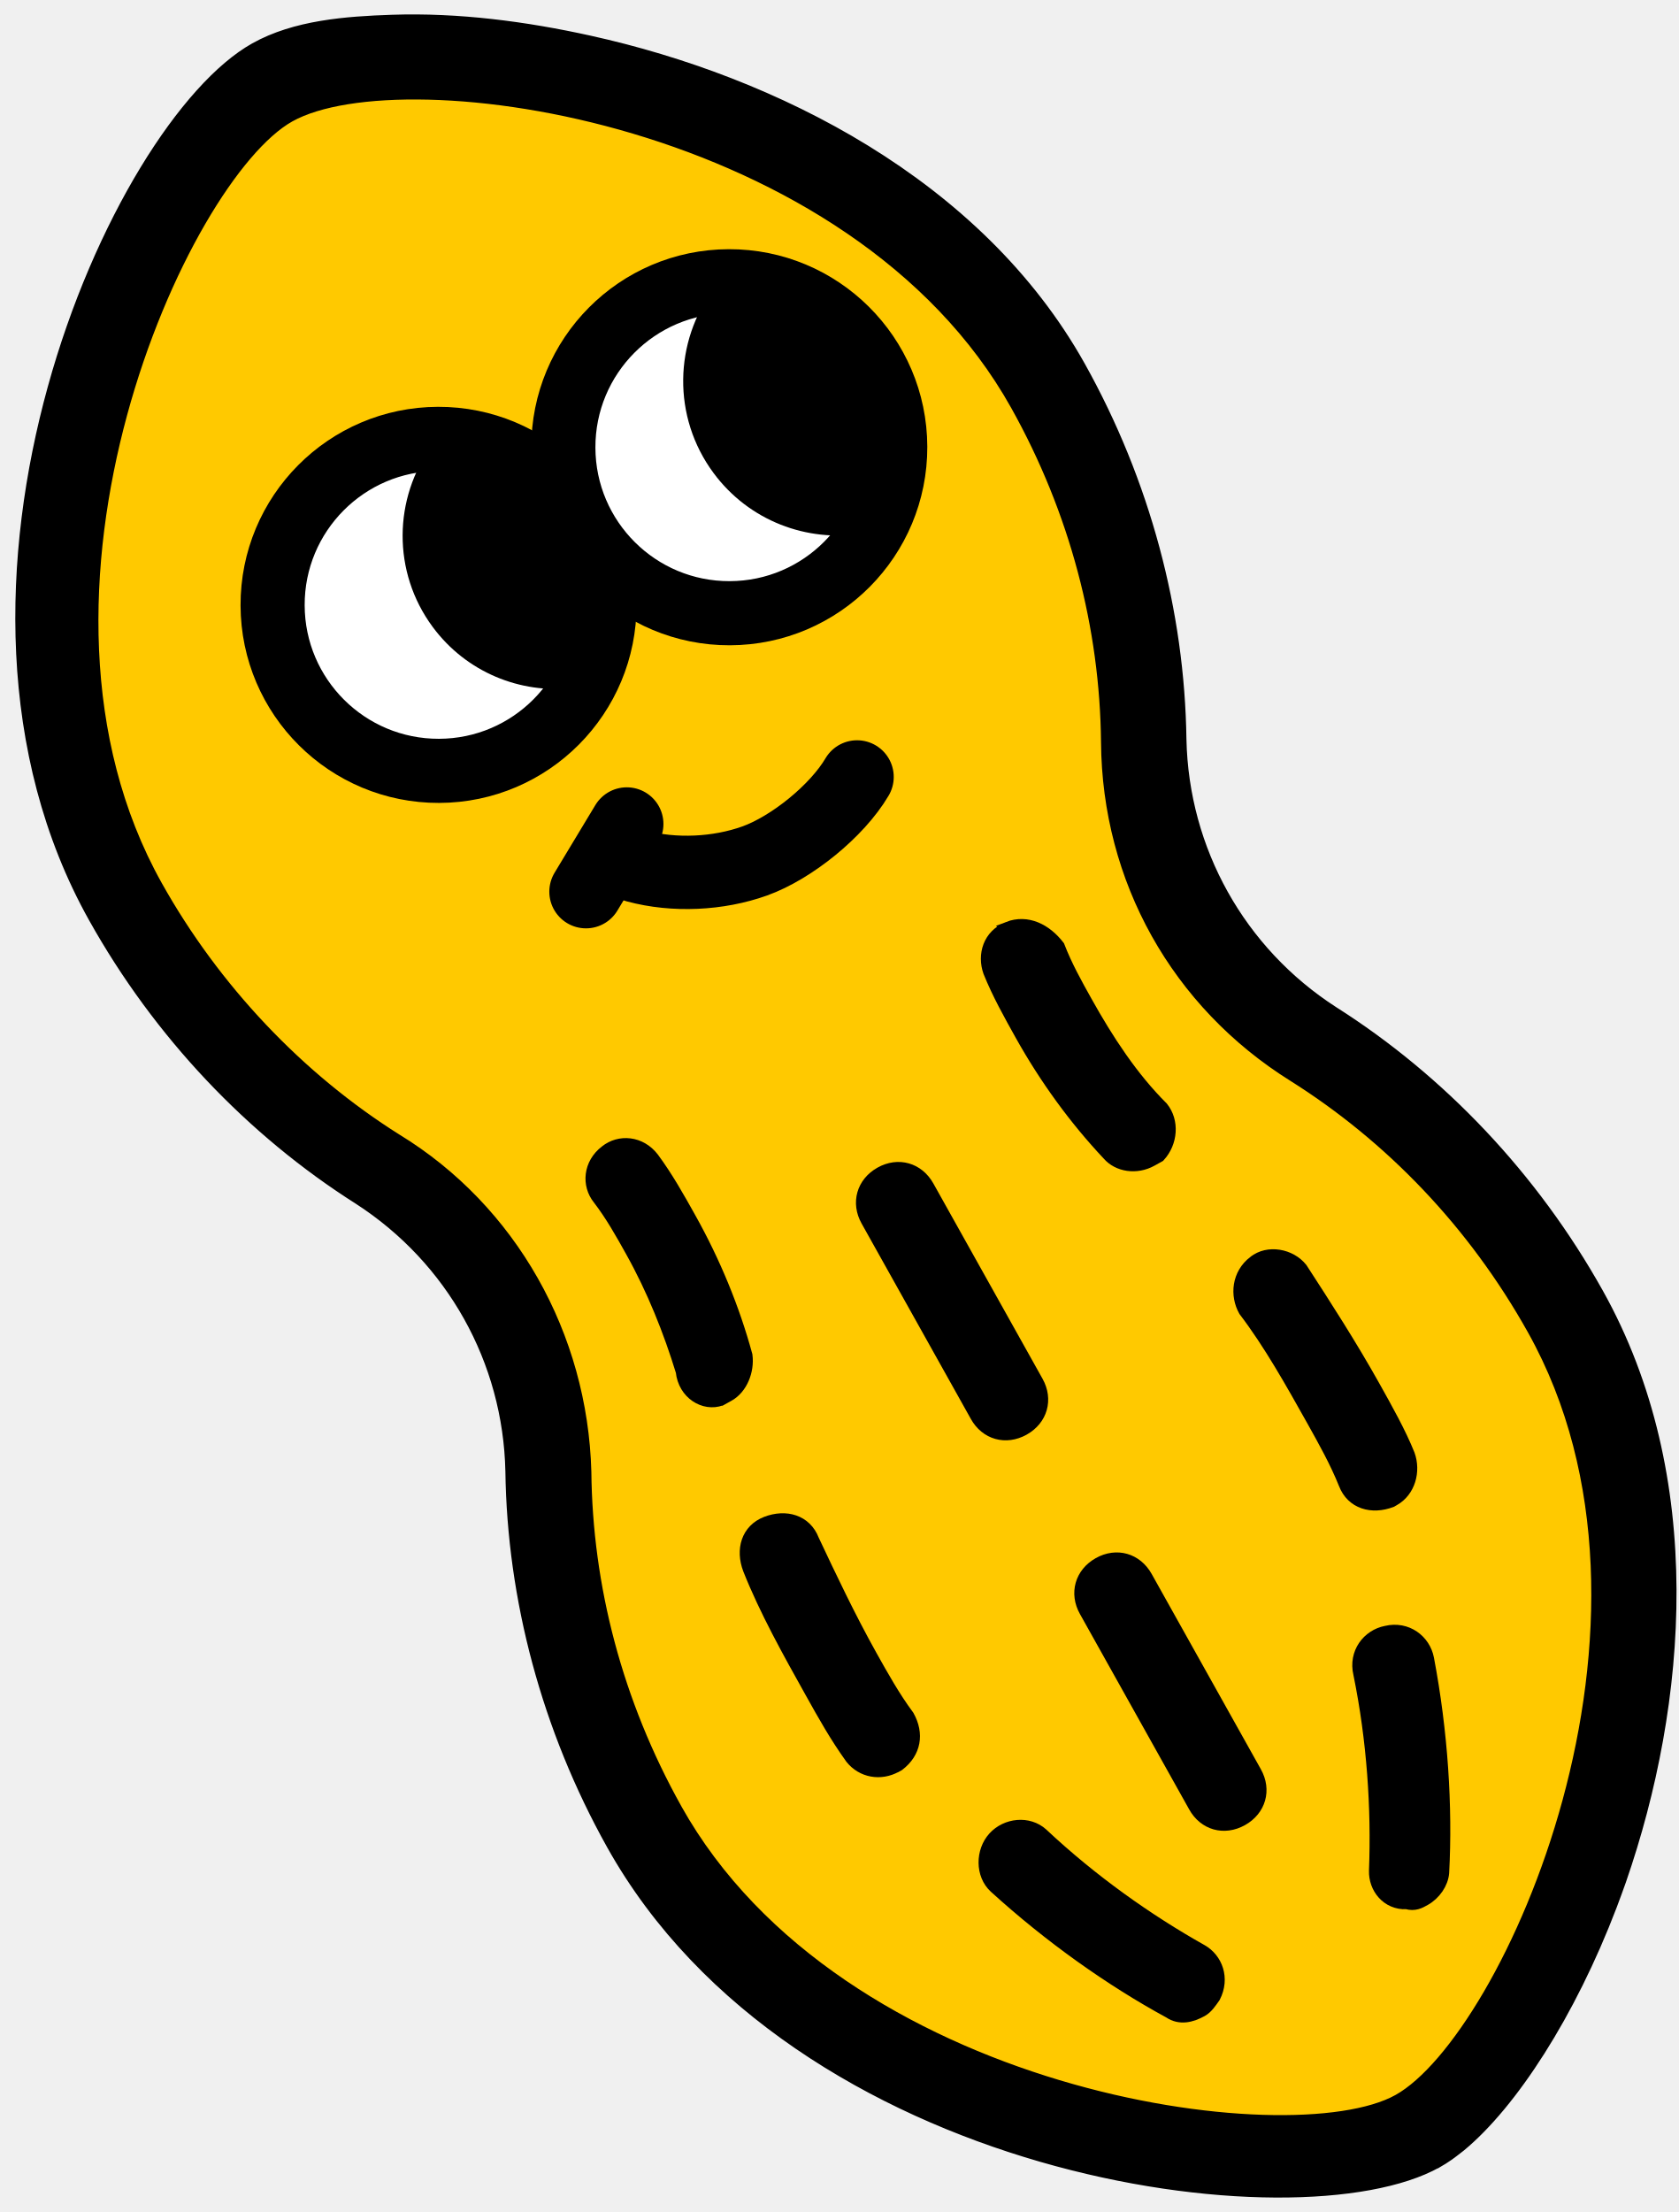
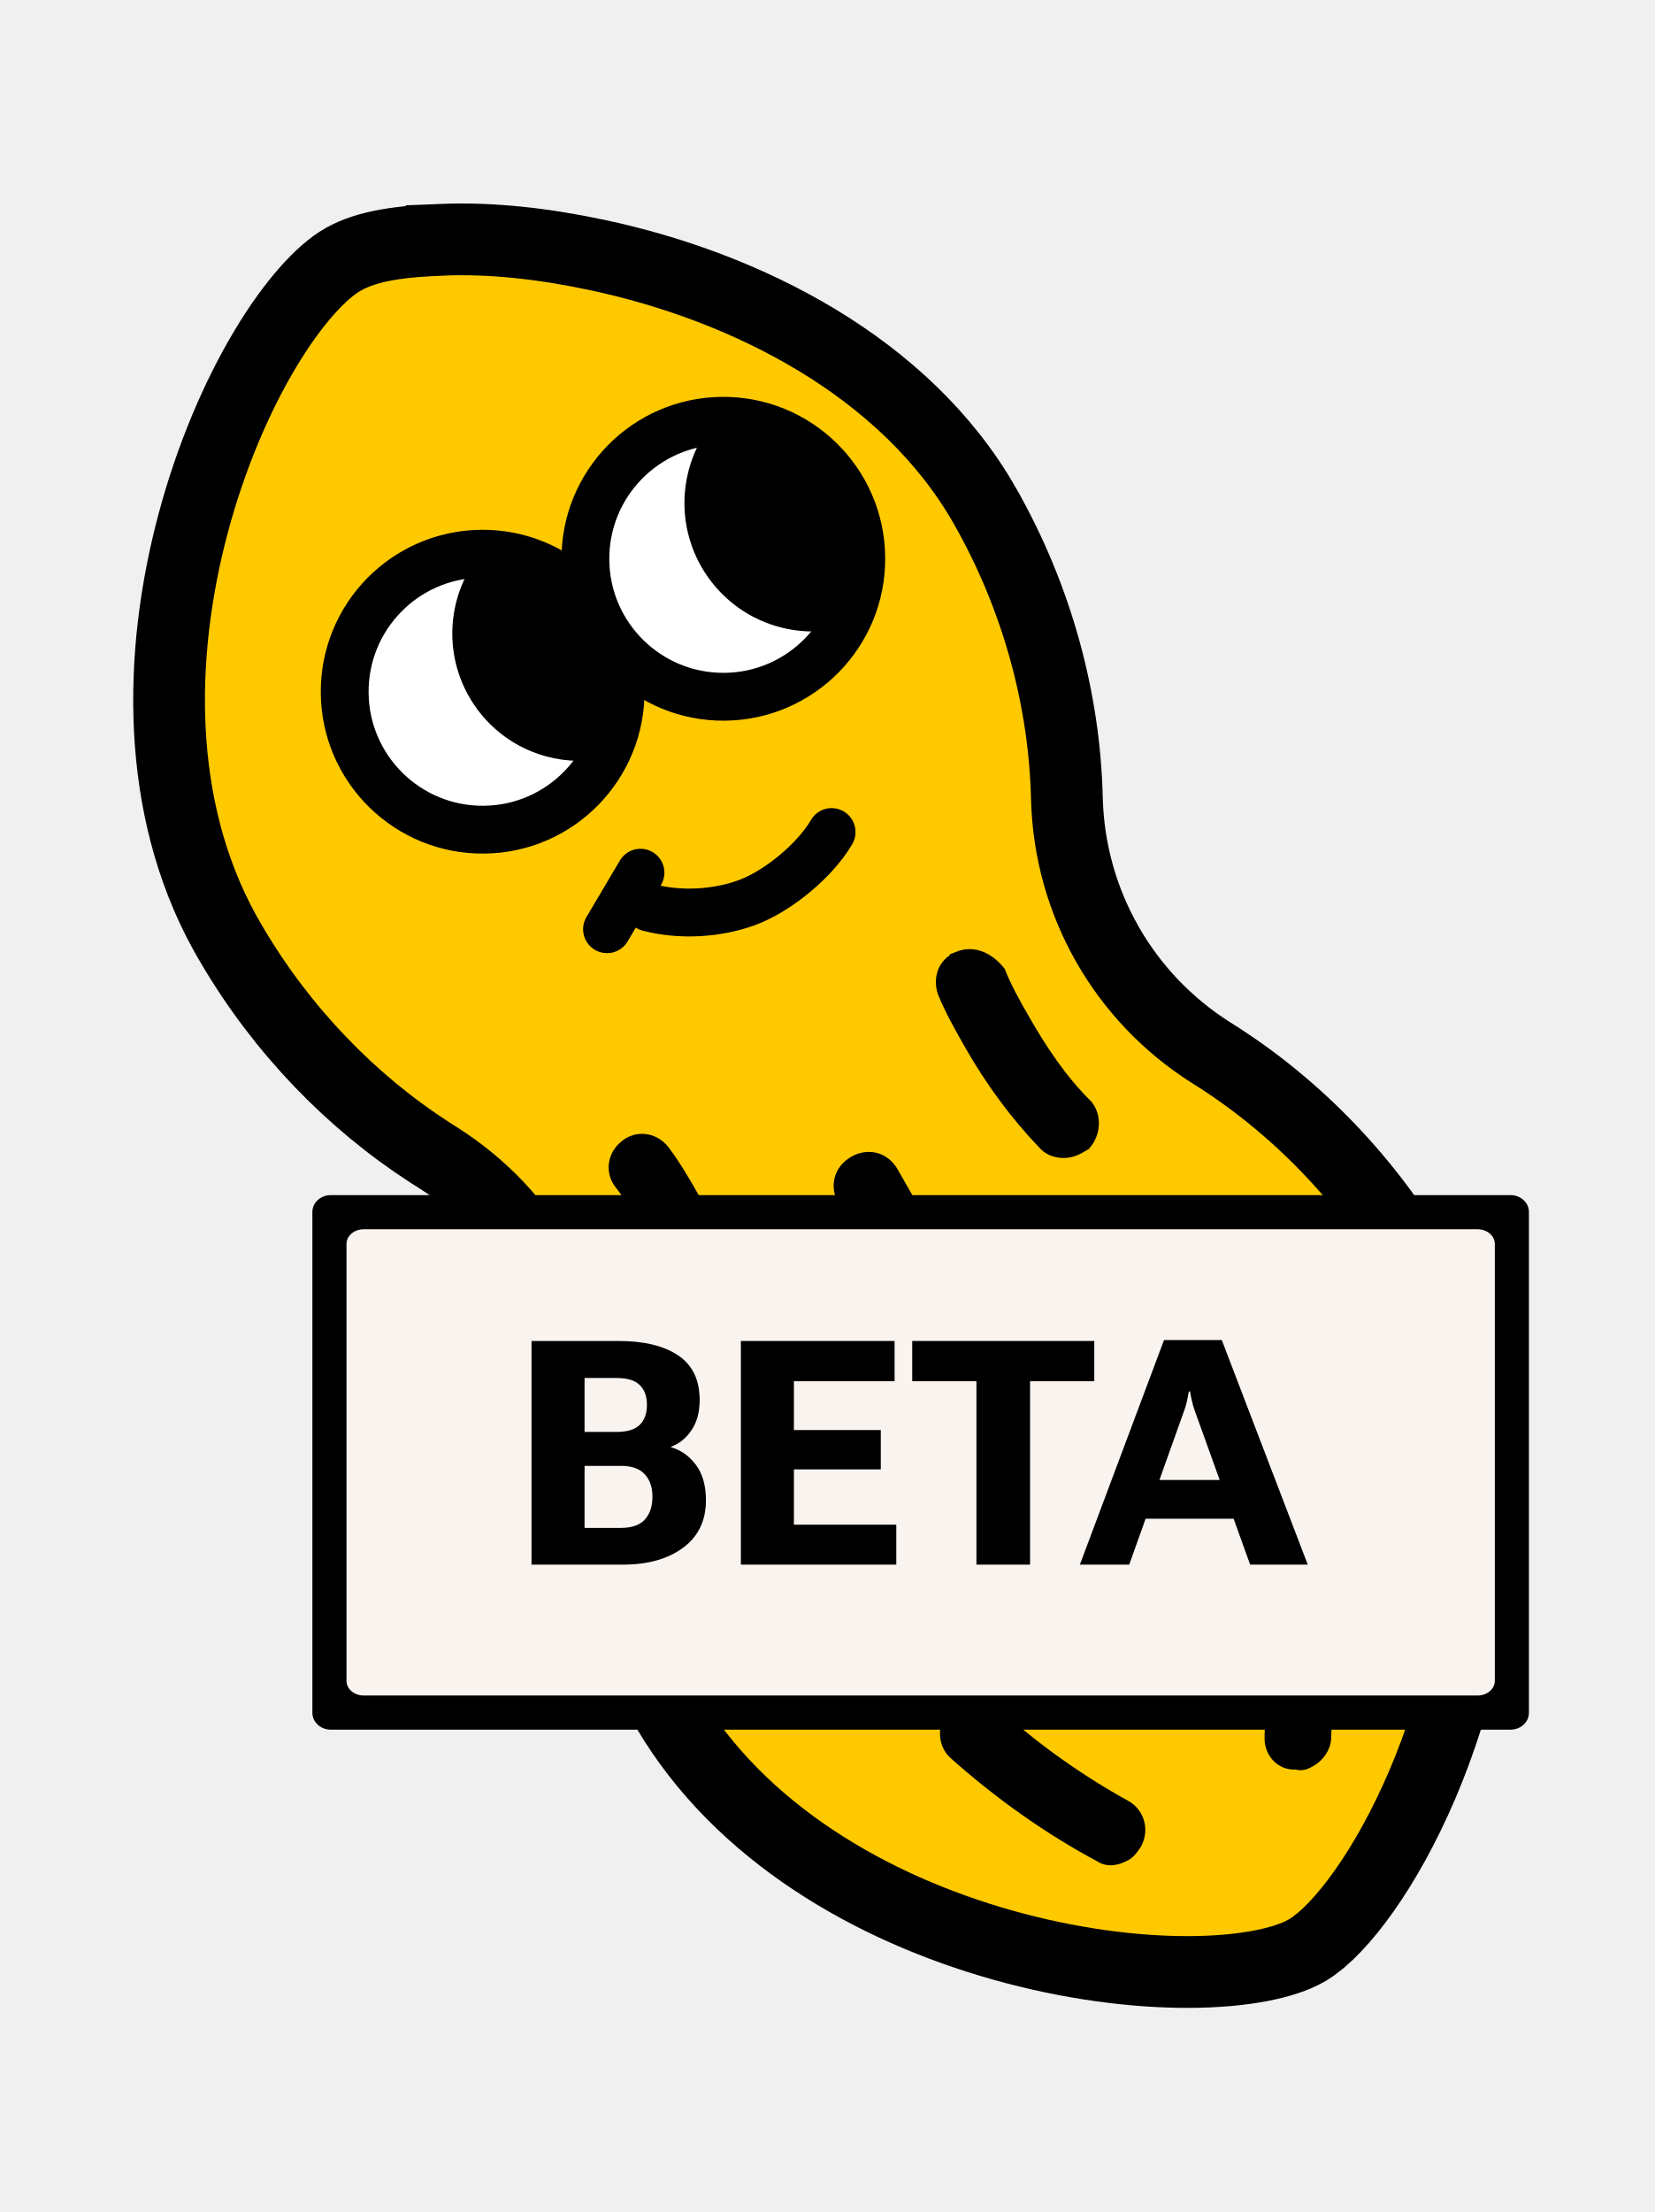
- <svg xmlns="http://www.w3.org/2000/svg" width="85" height="112" viewBox="0 0 85 112" fill="none">
-   <path d="M72.834 109.613C73.036 109.498 73.245 109.366 73.454 109.22C73.599 109.118 73.744 109.003 73.892 108.888C73.946 108.847 73.996 108.806 74.05 108.765C76.68 106.586 79.634 102.039 81.737 96.525C81.747 96.498 81.757 96.471 81.767 96.444C81.918 96.048 82.062 95.649 82.206 95.244C85.318 86.259 86.285 74.792 81.042 65.418C77.745 59.52 73.043 54.578 67.585 51.117C62.906 48.1 60.057 43.003 59.938 37.439C59.85 30.97 58.101 24.377 54.804 18.479C49.608 9.196 39.229 4.015 29.883 1.951C26.612 1.228 23.211 0.783 19.858 0.895C17.535 0.973 14.919 1.164 12.846 2.325C5.734 6.302 -4.734 29.758 4.638 46.52C7.935 52.419 12.637 57.361 18.095 60.822C22.774 63.839 25.623 68.936 25.742 74.5C25.83 80.969 27.579 87.561 30.876 93.46C40.248 110.222 65.718 113.586 72.831 109.61L72.834 109.613Z" fill="#FFC900" />
-   <path d="M72.834 109.613C73.036 109.498 73.245 109.366 73.454 109.22C73.599 109.118 73.744 109.003 73.892 108.888C73.946 108.847 73.996 108.806 74.05 108.765C76.68 106.586 79.634 102.039 81.737 96.525C81.747 96.498 81.757 96.471 81.767 96.444C81.918 96.048 82.062 95.649 82.206 95.244C85.318 86.259 86.285 74.792 81.042 65.418C77.745 59.52 73.043 54.578 67.585 51.117C62.906 48.1 60.057 43.003 59.938 37.439C59.85 30.97 58.101 24.377 54.804 18.479C49.608 9.196 39.229 4.015 29.883 1.951C26.612 1.228 23.211 0.783 19.858 0.895C17.535 0.973 14.919 1.164 12.846 2.325C5.734 6.302 -4.734 29.758 4.638 46.52C7.935 52.419 12.637 57.361 18.095 60.822C22.774 63.839 25.623 68.936 25.742 74.5C25.83 80.969 27.579 87.561 30.876 93.46C40.248 110.222 65.718 113.586 72.831 109.61L72.834 109.613ZM34.368 91.511C31.37 86.145 29.859 80.298 29.801 74.521C29.613 67.582 26.017 61.151 20.141 57.567C15.252 54.489 10.987 50.012 8.06 44.777C-0.188 30.024 9.369 9.015 14.735 6.017C20.408 2.845 43.169 5.961 51.339 20.58C54.337 25.946 55.848 31.793 55.907 37.57C55.956 44.583 59.481 50.886 65.428 54.602C70.317 57.679 74.511 62.025 77.51 67.391C85.758 82.145 76.227 103.137 70.747 106.203C65.38 109.201 42.538 106.129 34.368 91.514L34.368 91.511Z" fill="black" stroke="black" stroke-width="0.295" />
-   <path d="M29.676 45.148L31.742 41.721" stroke="black" stroke-width="3.714" stroke-miterlimit="10" stroke-linecap="round" />
-   <path d="M22.236 39.031C26.878 39.016 30.628 35.242 30.614 30.6C30.599 25.959 26.825 22.208 22.183 22.222C17.542 22.237 13.791 26.011 13.806 30.653C13.82 35.294 17.595 39.045 22.236 39.031Z" fill="white" stroke="black" stroke-width="3.247" stroke-miterlimit="10" />
-   <path d="M36.961 31.049C41.602 31.034 45.353 27.26 45.338 22.619C45.324 17.977 41.549 14.226 36.908 14.241C32.266 14.255 28.515 18.03 28.53 22.671C28.545 27.313 32.319 31.064 36.961 31.049Z" fill="white" stroke="black" stroke-width="3.247" stroke-miterlimit="10" />
-   <path d="M36.166 14.594C34.138 17.289 34.026 21.098 36.135 23.948C37.935 26.38 40.88 27.468 43.678 27.014C45.706 24.32 45.818 20.511 43.709 17.66C41.908 15.228 38.964 14.14 36.166 14.594Z" fill="black" />
-   <path d="M21.881 22.553C19.931 25.22 19.845 28.948 21.913 31.744C23.619 34.049 26.358 35.134 29.014 34.839C30.964 32.172 31.051 28.444 28.982 25.647C27.276 23.343 24.538 22.258 21.881 22.553Z" fill="black" />
-   <path d="M32.232 43.848C34.148 44.362 36.373 44.254 38.221 43.593C40.083 42.925 42.39 41.064 43.405 39.339" stroke="black" stroke-width="3.714" stroke-miterlimit="10" stroke-linecap="round" />
-   <path d="M50.328 93.03C49.691 93.727 49.682 94.926 50.376 95.562C53.163 98.099 56.263 100.291 59.209 101.893C59.757 102.266 60.354 102.105 60.873 101.816C61.133 101.67 61.318 101.393 61.51 101.119C62.003 100.162 61.618 99.177 60.864 98.747C58.12 97.206 55.295 95.206 52.785 92.85C52.088 92.22 50.957 92.339 50.328 93.03Z" fill="black" stroke="black" stroke-width="0.59" stroke-miterlimit="10" />
-   <path d="M45.389 89.448L45.52 89.374C46.355 88.733 46.514 87.79 46.005 86.88C45.29 85.913 44.709 84.872 44.128 83.834C43.038 81.882 42.08 79.859 41.189 77.967C40.811 76.983 39.797 76.699 38.809 77.077C37.824 77.455 37.54 78.469 37.918 79.457C38.749 81.551 39.913 83.634 41.075 85.714C41.727 86.884 42.311 87.925 43.098 89.023C43.657 89.724 44.6 89.883 45.382 89.448L45.389 89.448Z" fill="black" stroke="black" stroke-width="0.59" stroke-miterlimit="10" />
-   <path d="M36.517 70.88L36.908 70.662C37.559 70.299 37.917 69.417 37.813 68.624C37.168 66.252 36.195 63.894 34.959 61.683C34.378 60.642 33.794 59.6 33.082 58.637C32.441 57.801 31.37 57.713 30.663 58.283C29.828 58.924 29.74 59.994 30.309 60.702C30.95 61.537 31.459 62.447 31.969 63.361C33.059 65.312 33.893 67.407 34.517 69.444C34.635 70.572 35.667 71.19 36.514 70.88L36.517 70.88Z" fill="black" stroke="black" stroke-width="0.59" stroke-miterlimit="10" />
-   <path d="M71.237 96.373C71.643 96.486 71.899 96.344 72.158 96.198C72.677 95.909 73.054 95.357 73.096 94.82C73.275 91.48 73.033 87.686 72.329 83.981C72.151 83.053 71.251 82.363 70.198 82.613C69.27 82.792 68.581 83.692 68.83 84.745C69.52 88.112 69.746 91.573 69.625 94.716C69.597 95.584 70.238 96.42 71.237 96.376L71.237 96.373Z" fill="black" stroke="black" stroke-width="0.59" stroke-miterlimit="10" />
-   <path d="M51.051 46.962C50.066 47.34 49.782 48.354 50.085 49.207C50.535 50.324 51.119 51.365 51.696 52.4C52.932 54.611 54.428 56.673 56.115 58.464C56.61 59.04 57.549 59.196 58.328 58.761L58.718 58.544C59.355 57.846 59.435 56.776 58.869 56.072C57.335 54.544 56.11 52.666 55.02 50.715C54.511 49.805 54.005 48.895 53.623 47.906C52.983 47.071 52.029 46.578 51.047 46.959L51.051 46.962Z" fill="black" stroke="black" stroke-width="0.59" stroke-miterlimit="10" />
-   <path d="M63.502 63.874C62.667 64.515 62.579 65.586 63.017 66.368C64.292 68.042 65.382 69.994 66.475 71.942C67.056 72.984 67.64 74.025 68.086 75.135C68.464 76.12 69.478 76.403 70.466 76.026L70.598 75.951C71.38 75.513 71.667 74.499 71.357 73.646C70.908 72.529 70.252 71.363 69.597 70.19C68.432 68.107 67.139 66.102 65.921 64.225C65.358 63.517 64.213 63.305 63.506 63.874L63.502 63.874Z" fill="black" stroke="black" stroke-width="0.59" stroke-miterlimit="10" />
-   <path d="M51.851 72.382C52.761 71.873 53.048 70.859 52.539 69.952L47.011 60.066C46.502 59.156 45.488 58.869 44.581 59.379C43.675 59.888 43.384 60.902 43.893 61.808L49.421 71.694C49.924 72.608 50.938 72.892 51.851 72.382Z" fill="black" stroke="black" stroke-width="0.59" stroke-miterlimit="10" />
-   <path d="M62.907 92.153C63.818 91.644 64.105 90.63 63.596 89.724L58.067 79.838C57.558 78.927 56.544 78.64 55.638 79.15C54.731 79.659 54.44 80.673 54.95 81.579L60.478 91.465C60.98 92.379 61.994 92.663 62.907 92.153Z" fill="black" stroke="black" stroke-width="0.59" stroke-miterlimit="10" />
+ <svg xmlns="http://www.w3.org/2000/svg" version="1.1" width="291" height="389">
+   <svg width="291" height="389" viewBox="0 0 291 389" fill="none">
+     <path d="M60.326 45.632C64.79 43.084 70.87 42.449 77.675 42.165L77.675 42.164C86.674 41.792 95.956 42.912 105.073 44.849C131.211 50.403 159.276 64.461 173.241 88.947L173.241 88.948C182.385 105.004 187.299 122.974 187.679 140.59L187.68 140.615L187.681 140.639C188.214 158.799 197.656 175.377 213.007 185.103L213.027 185.115L213.048 185.129C227.987 194.435 240.944 207.825 250.088 223.88L250.089 223.881C264.205 248.652 262.114 279.714 253.648 304.817C253.251 305.963 252.866 307.057 252.469 308.126L252.46 308.151L252.45 308.178C252.436 308.216 252.422 308.255 252.408 308.294C252.395 308.33 252.381 308.367 252.367 308.403C246.631 323.792 238.741 335.81 232.382 341.201C232.326 341.246 232.276 341.285 232.239 341.315C232.158 341.378 232.121 341.409 232.087 341.434L232.052 341.462L232.017 341.489C231.506 341.893 231.256 342.093 231.002 342.275C230.703 342.487 230.41 342.68 230.129 342.856L229.759 343.068C226.058 345.176 218.929 346.766 209.112 346.794C199.522 346.822 188.125 345.356 176.457 342.08C153.35 335.592 130.193 322.32 117.448 300.794L116.849 299.762C107.705 283.706 102.79 265.736 102.41 248.12L102.409 248.096L102.409 248.072C101.876 229.912 92.433 213.335 77.082 203.609L77.062 203.595L77.042 203.583L75.647 202.699C61.76 193.736 49.664 181.222 40.87 166.328L40.001 164.831L39.419 163.79C27.402 141.848 27.793 115.163 33.993 91.981C37.124 80.275 41.674 69.725 46.587 61.491C51.617 53.062 56.621 47.742 60.321 45.634L60.326 45.632Z" fill="#FFC900" stroke="black" stroke-width="12.62" />
+     <path d="M106.78 163.414L112.666 153.471" stroke="black" stroke-width="8.413" stroke-miterlimit="10" stroke-linecap="round" />
+     <path d="M85.171 145.907C98.573 145.757 109.316 134.772 109.167 121.37C109.017 107.968 98.032 97.225 84.63 97.375C71.228 97.524 60.485 108.509 60.634 121.911C60.784 135.313 71.769 146.056 85.171 145.907Z" fill="white" stroke="black" stroke-width="8.413" stroke-miterlimit="10" />
+     <path d="M127.511 122.531C140.913 122.382 151.656 111.396 151.507 97.995C151.357 84.593 140.372 73.85 126.97 73.999C113.569 74.148 102.825 85.134 102.975 98.535C103.124 111.937 114.109 122.68 127.511 122.531Z" fill="white" stroke="black" stroke-width="8.413" stroke-miterlimit="10" />
+     <path d="M124.817 75.037C119.025 82.864 118.786 93.865 124.943 102.046C130.198 109.028 138.726 112.102 146.794 110.725C152.587 102.898 152.825 91.897 146.669 83.716C141.413 76.734 132.886 73.66 124.817 75.037Z" fill="black" />
+     <path d="M83.763 98.34C78.194 106.086 78.031 116.853 84.068 124.879C89.047 131.494 96.98 134.564 104.643 133.65C110.213 125.904 110.376 115.137 104.338 107.111C99.359 100.497 91.427 97.426 83.763 98.34Z" fill="black" />
+     <path d="M114.128 159.598C119.673 161.038 126.095 160.674 131.417 158.723C136.777 156.752 143.396 151.325 146.285 146.32" stroke="black" stroke-width="8.413" stroke-miterlimit="10" stroke-linecap="round" />
+     <path d="M167.532 301.188C165.712 303.217 165.711 306.678 167.731 308.499C175.837 315.761 184.838 322.018 193.382 326.574C194.974 327.639 196.695 327.161 198.187 326.316C198.933 325.888 199.46 325.083 200.007 324.287C201.41 321.512 200.276 318.677 198.088 317.453C190.131 313.066 181.925 307.356 174.625 300.611C172.596 298.81 169.333 299.178 167.532 301.188Z" fill="black" />
+     <path d="M153.183 290.974L153.56 290.755C155.958 288.886 156.395 286.16 154.904 283.544C152.815 280.769 151.114 277.775 149.414 274.79C146.221 269.18 143.406 263.361 140.791 257.919C139.677 255.085 136.743 254.288 133.898 255.402C131.063 256.516 130.267 259.451 131.381 262.295C133.828 268.323 137.239 274.312 140.641 280.29C142.55 283.652 144.261 286.646 146.558 289.8C148.19 291.81 150.915 292.247 153.163 290.974L153.183 290.974Z" fill="black" />
+     <path d="M127.138 237.548L128.262 236.911C130.132 235.847 131.147 233.29 130.829 231.002C128.91 224.169 126.046 217.385 122.425 211.028C120.724 208.034 119.014 205.04 116.935 202.275C115.066 199.877 111.972 199.648 109.943 201.309C107.545 203.179 107.317 206.272 108.977 208.302C110.847 210.699 112.339 213.315 113.831 215.941C117.023 221.551 119.48 227.58 121.33 233.449C121.697 236.701 124.691 238.462 127.128 237.548L127.138 237.548Z" fill="black" />
+     <path d="M227.981 310.352C229.155 310.67 229.891 310.252 230.637 309.825C232.129 308.979 233.204 307.378 233.313 305.826C233.752 296.178 232.967 285.227 230.849 274.545C230.312 271.869 227.696 269.9 224.662 270.645C221.987 271.182 220.017 273.798 220.763 276.832C222.831 286.54 223.566 296.526 223.287 305.607C223.227 308.113 225.097 310.51 227.981 310.361L227.981 310.352Z" fill="black" />
+     <path d="M168.556 168.157C165.721 169.271 164.924 172.205 165.82 174.662C167.143 177.875 168.853 180.869 170.544 183.843C174.164 190.2 178.53 196.119 183.444 201.252C184.886 202.903 187.601 203.331 189.84 202.058L190.964 201.421C192.784 199.392 192.993 196.299 191.342 194.279C186.876 189.902 183.296 184.511 180.103 178.9C178.612 176.284 177.13 173.668 176.006 170.823C174.136 168.426 171.371 167.023 168.546 168.147L168.556 168.157Z" fill="black" />
+     <path d="M204.901 216.7C202.504 218.57 202.275 221.664 203.558 223.912C207.278 228.716 210.47 234.327 213.673 239.927C215.374 242.921 217.084 245.915 218.397 249.109C219.511 251.944 222.445 252.74 225.29 251.626L225.668 251.407C227.916 250.124 228.722 247.19 227.807 244.733C226.484 241.52 224.565 238.168 222.645 234.796C219.234 228.807 215.454 223.048 211.894 217.656C210.252 215.627 206.94 215.039 204.911 216.7L204.901 216.7Z" fill="black" />
+     <path d="M171.449 241.537C174.066 240.045 174.871 237.111 173.38 234.505L157.189 206.087C155.697 203.471 152.763 202.665 150.157 204.157C147.551 205.648 146.735 208.583 148.227 211.189L164.417 239.607C165.89 242.233 168.824 243.029 171.449 241.537Z" fill="black" />
+     <path d="M203.832 298.364C206.448 296.872 207.254 293.938 205.763 291.332L189.572 262.914C188.08 260.298 185.146 259.492 182.54 260.984C179.934 262.475 179.118 265.41 180.61 268.016L196.8 296.434C198.273 299.06 201.207 299.856 203.832 298.364Z" fill="black" />
+     <path d="M167.532 301.188C165.712 303.217 165.711 306.678 167.731 308.499C175.837 315.761 184.838 322.018 193.382 326.574C194.974 327.639 196.695 327.161 198.187 326.316C198.933 325.888 199.46 325.083 200.007 324.287C201.41 321.512 200.276 318.677 198.088 317.453C190.131 313.066 181.925 307.356 174.625 300.611C172.596 298.81 169.333 299.178 167.532 301.188Z" stroke="black" stroke-width="1.685" stroke-miterlimit="10" />
+     <path d="M153.183 290.974L153.56 290.755C155.958 288.886 156.395 286.16 154.904 283.544C152.815 280.769 151.114 277.775 149.414 274.79C146.221 269.18 143.406 263.361 140.791 257.919C139.677 255.085 136.743 254.288 133.898 255.402C131.063 256.516 130.267 259.451 131.381 262.295C133.828 268.323 137.239 274.312 140.641 280.29C142.55 283.652 144.261 286.646 146.558 289.8C148.19 291.81 150.915 292.247 153.163 290.974L153.183 290.974Z" stroke="black" stroke-width="1.685" stroke-miterlimit="10" />
+     <path d="M127.138 237.548L128.262 236.911C130.132 235.847 131.147 233.29 130.829 231.002C128.91 224.169 126.046 217.385 122.425 211.028C120.724 208.034 119.014 205.04 116.935 202.275C115.066 199.877 111.972 199.648 109.943 201.309C107.545 203.179 107.317 206.272 108.977 208.302C110.847 210.699 112.339 213.315 113.831 215.941C117.023 221.551 119.48 227.58 121.33 233.449C121.697 236.701 124.691 238.462 127.128 237.548L127.138 237.548Z" stroke="black" stroke-width="1.685" stroke-miterlimit="10" />
+     <path d="M227.981 310.352C229.155 310.67 229.891 310.252 230.637 309.825C232.129 308.979 233.204 307.378 233.313 305.826C233.752 296.178 232.967 285.227 230.849 274.545C230.312 271.869 227.696 269.9 224.662 270.645C221.987 271.182 220.017 273.798 220.763 276.832C222.831 286.54 223.566 296.526 223.287 305.607C223.227 308.113 225.097 310.51 227.981 310.361L227.981 310.352Z" stroke="black" stroke-width="1.685" stroke-miterlimit="10" />
+     <path d="M168.556 168.157C165.721 169.271 164.924 172.205 165.82 174.662C167.143 177.875 168.853 180.869 170.544 183.843C174.164 190.2 178.53 196.119 183.444 201.252C184.886 202.903 187.601 203.331 189.84 202.058L190.964 201.421C192.784 199.392 192.993 196.299 191.342 194.279C186.876 189.902 183.296 184.511 180.103 178.9C178.612 176.284 177.13 173.668 176.006 170.823C174.136 168.426 171.371 167.023 168.546 168.147L168.556 168.157Z" stroke="black" stroke-width="1.685" stroke-miterlimit="10" />
+     <path d="M204.901 216.7C202.504 218.57 202.275 221.664 203.558 223.912C207.278 228.716 210.47 234.327 213.673 239.927C215.374 242.921 217.084 245.915 218.397 249.109C219.511 251.944 222.445 252.74 225.29 251.626L225.668 251.407C227.916 250.124 228.722 247.19 227.807 244.733C226.484 241.52 224.565 238.168 222.645 234.796C219.234 228.807 215.454 223.048 211.894 217.656C210.252 215.627 206.94 215.039 204.911 216.7L204.901 216.7Z" stroke="black" stroke-width="1.685" stroke-miterlimit="10" />
+     <path d="M171.449 241.537C174.066 240.045 174.871 237.111 173.38 234.505L157.189 206.087C155.697 203.471 152.763 202.665 150.157 204.157C147.551 205.648 146.735 208.583 148.227 211.189L164.417 239.607C165.89 242.233 168.824 243.029 171.449 241.537Z" stroke="black" stroke-width="1.685" stroke-miterlimit="10" />
+     <path d="M203.832 298.364C206.448 296.872 207.254 293.938 205.763 291.332L189.572 262.914C188.08 260.298 185.146 259.492 182.54 260.984C179.934 262.475 179.118 265.41 180.61 268.016L196.8 296.434C198.273 299.06 201.207 299.856 203.832 298.364Z" stroke="black" stroke-width="1.685" stroke-miterlimit="10" />
+     <path d="M265.72 210.174H58.179C56.396 210.174 54.95 211.498 54.95 213.13V301.218C54.95 302.851 56.396 304.174 58.179 304.174H265.72C267.504 304.174 268.95 302.851 268.95 301.218V213.13C268.95 211.498 267.504 210.174 265.72 210.174Z" fill="black" />
+     <path d="M259.901 216.174H63.998C62.315 216.174 60.95 217.329 60.95 218.753V295.596C60.95 297.02 62.315 298.174 63.998 298.174H259.901C261.585 298.174 262.95 297.02 262.95 295.596V218.753C262.95 217.329 261.585 216.174 259.901 216.174Z" fill="#F9F4F0" />
+     <path d="M93.5 275.154V235.823H108.813C113.288 235.823 116.783 236.67 119.3 238.362C121.816 240.055 123.074 242.666 123.074 246.196C123.074 248.357 122.589 250.14 121.618 251.545C120.665 252.949 119.479 253.904 118.059 254.408V254.516C119.803 255.02 121.259 256.056 122.427 257.622C123.595 259.189 124.179 261.26 124.179 263.835C124.179 267.419 122.84 270.201 120.162 272.182C117.484 274.163 113.962 275.154 109.594 275.154H93.5ZM102.828 268.698H109.217C111.122 268.698 112.524 268.211 113.423 267.239C114.321 266.248 114.77 264.907 114.77 263.214C114.77 261.557 114.321 260.243 113.423 259.27C112.524 258.28 111.122 257.784 109.217 257.784H102.828V268.698ZM102.828 251.815H108.462C110.349 251.815 111.706 251.4 112.533 250.572C113.378 249.744 113.8 248.573 113.8 247.06C113.8 245.548 113.378 244.386 112.533 243.576C111.706 242.747 110.349 242.333 108.462 242.333H102.828V251.815Z" fill="black" />
+     <path d="M130.326 275.154V235.823H157.365V242.9H139.653V251.491H154.939V258.406H139.653V268.13H157.662V275.154H130.326Z" fill="black" />
+     <path d="M160.466 242.9V235.823H192.493V242.9H181.197V275.154H171.761V242.9H160.466Z" fill="black" />
+     <path d="M189.958 275.154L204.759 235.661H214.922L230.046 275.154H219.91L210.178 248.114C209.962 247.502 209.791 246.916 209.665 246.358C209.539 245.8 209.432 245.251 209.342 244.71H209.126C209.036 245.251 208.928 245.809 208.803 246.385C208.677 246.943 208.506 247.52 208.29 248.114L198.639 275.154H189.958ZM199.044 267.077L201.038 260.27H218.076L220.098 267.077H199.044Z" fill="black" />
+   </svg>
+   <style>@media (prefers-color-scheme: light) { :root { filter: none; } }
+ @media (prefers-color-scheme: dark) { :root { filter: none; } }
+ </style>
</svg>
